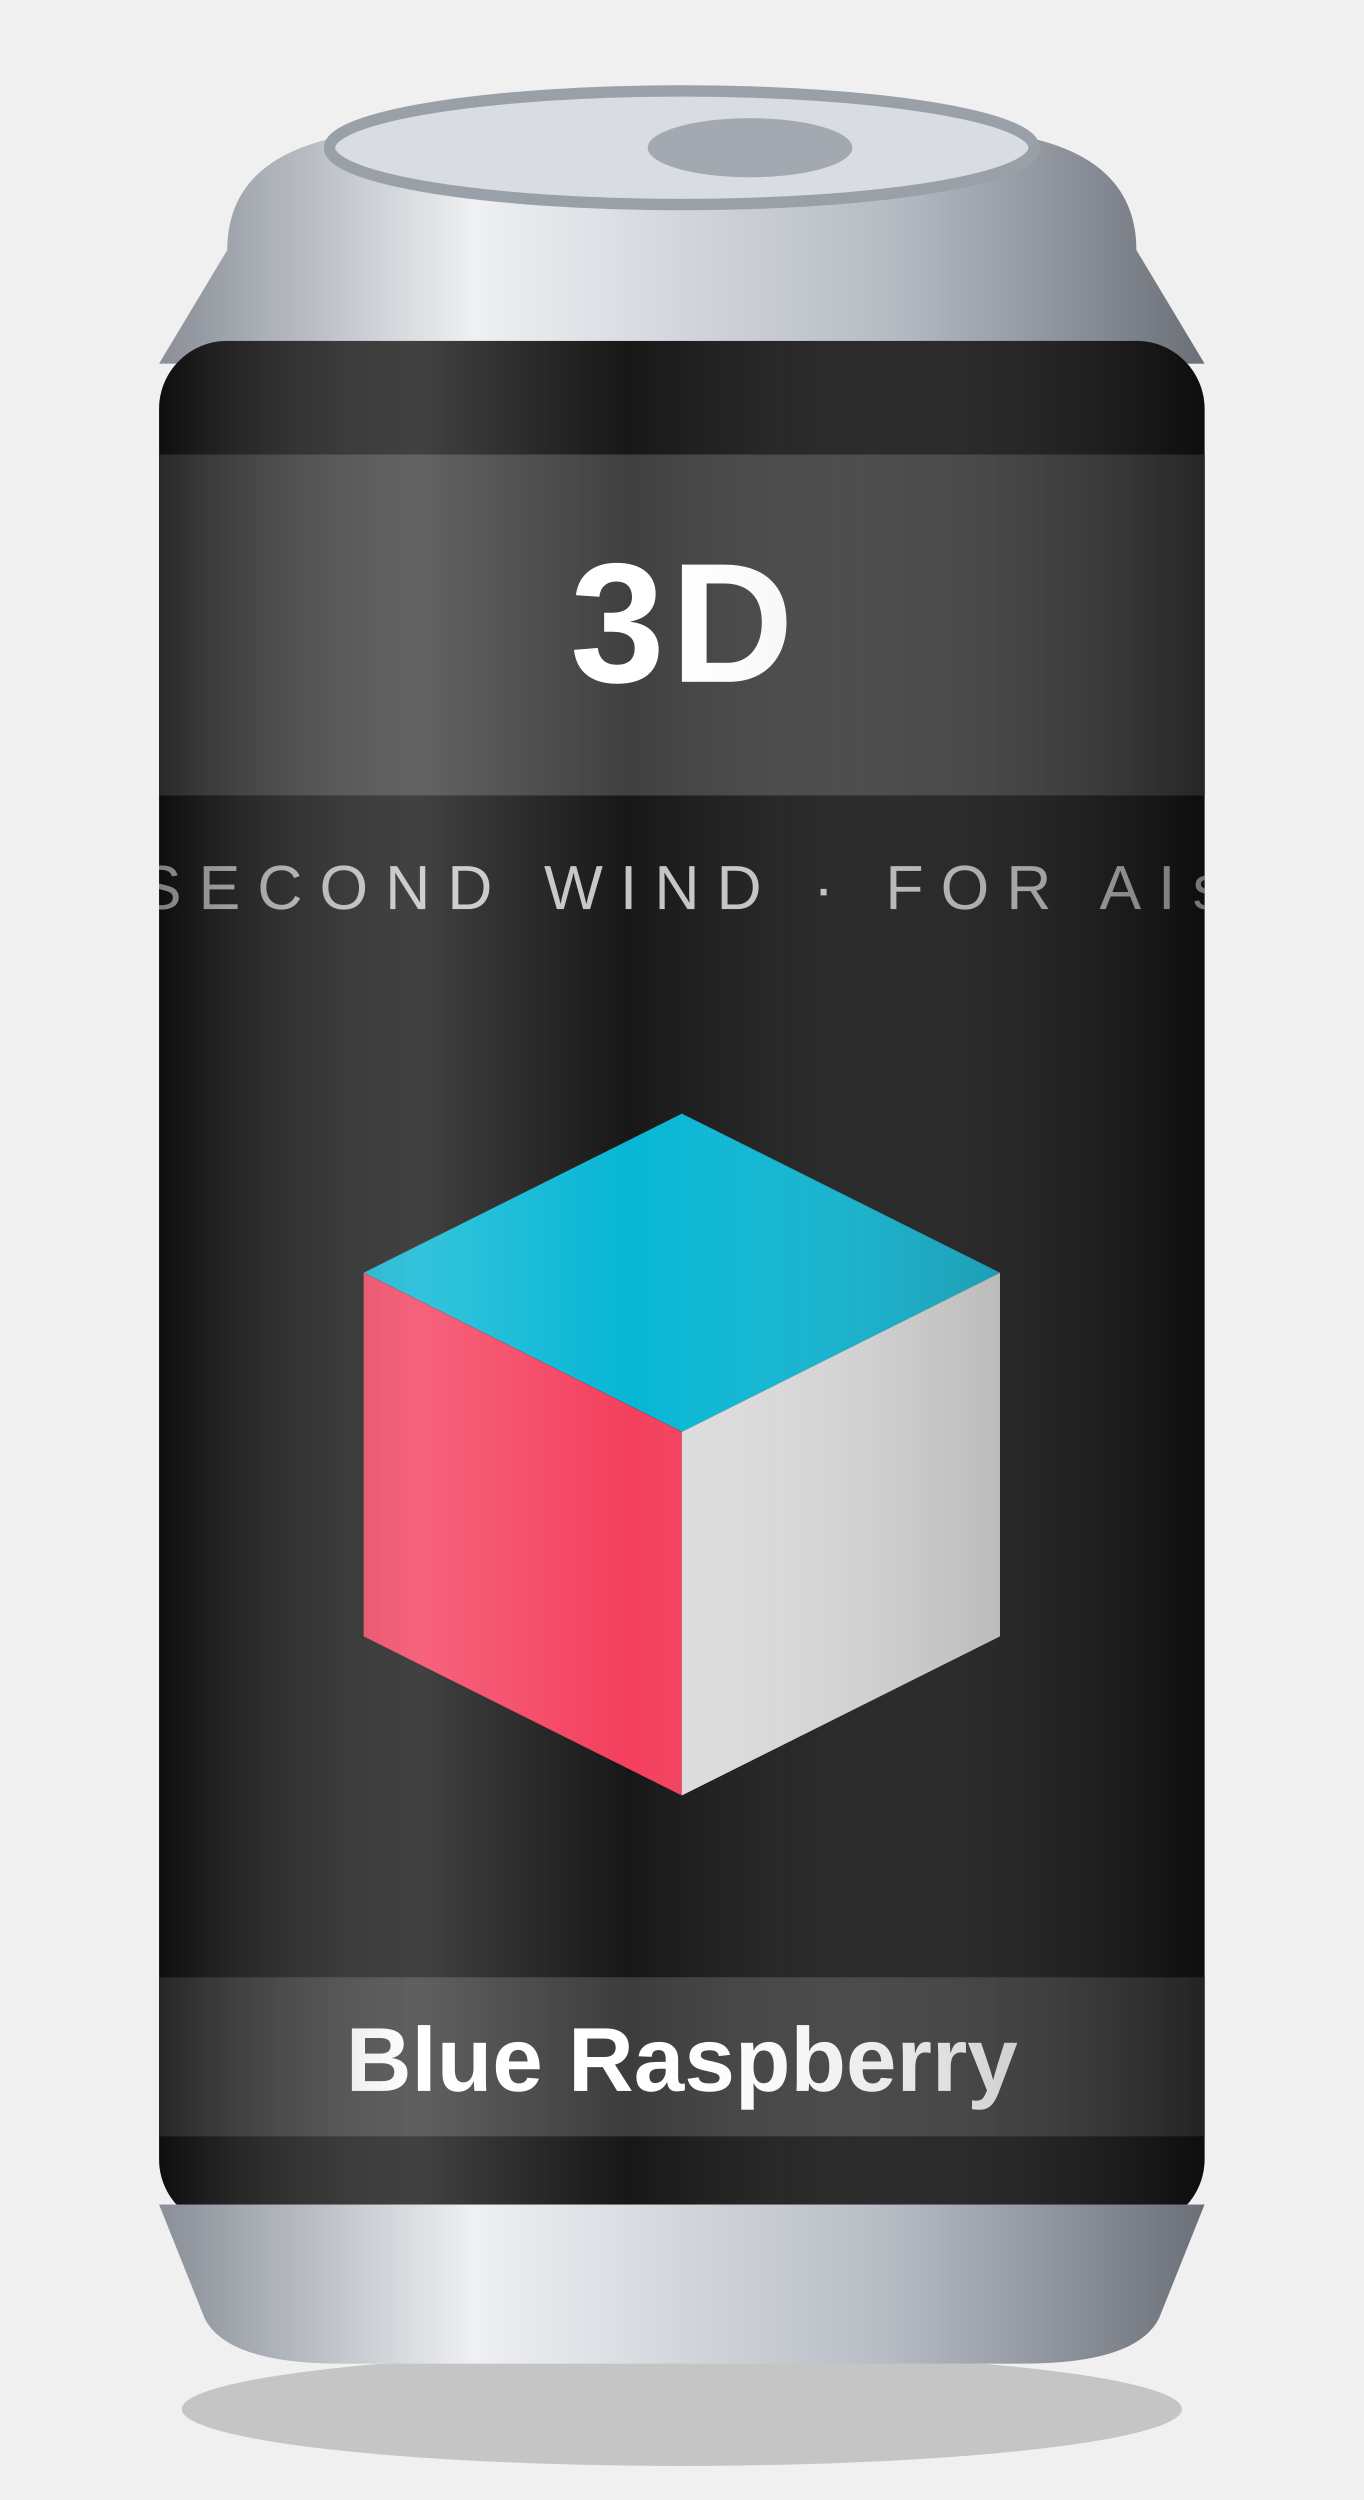
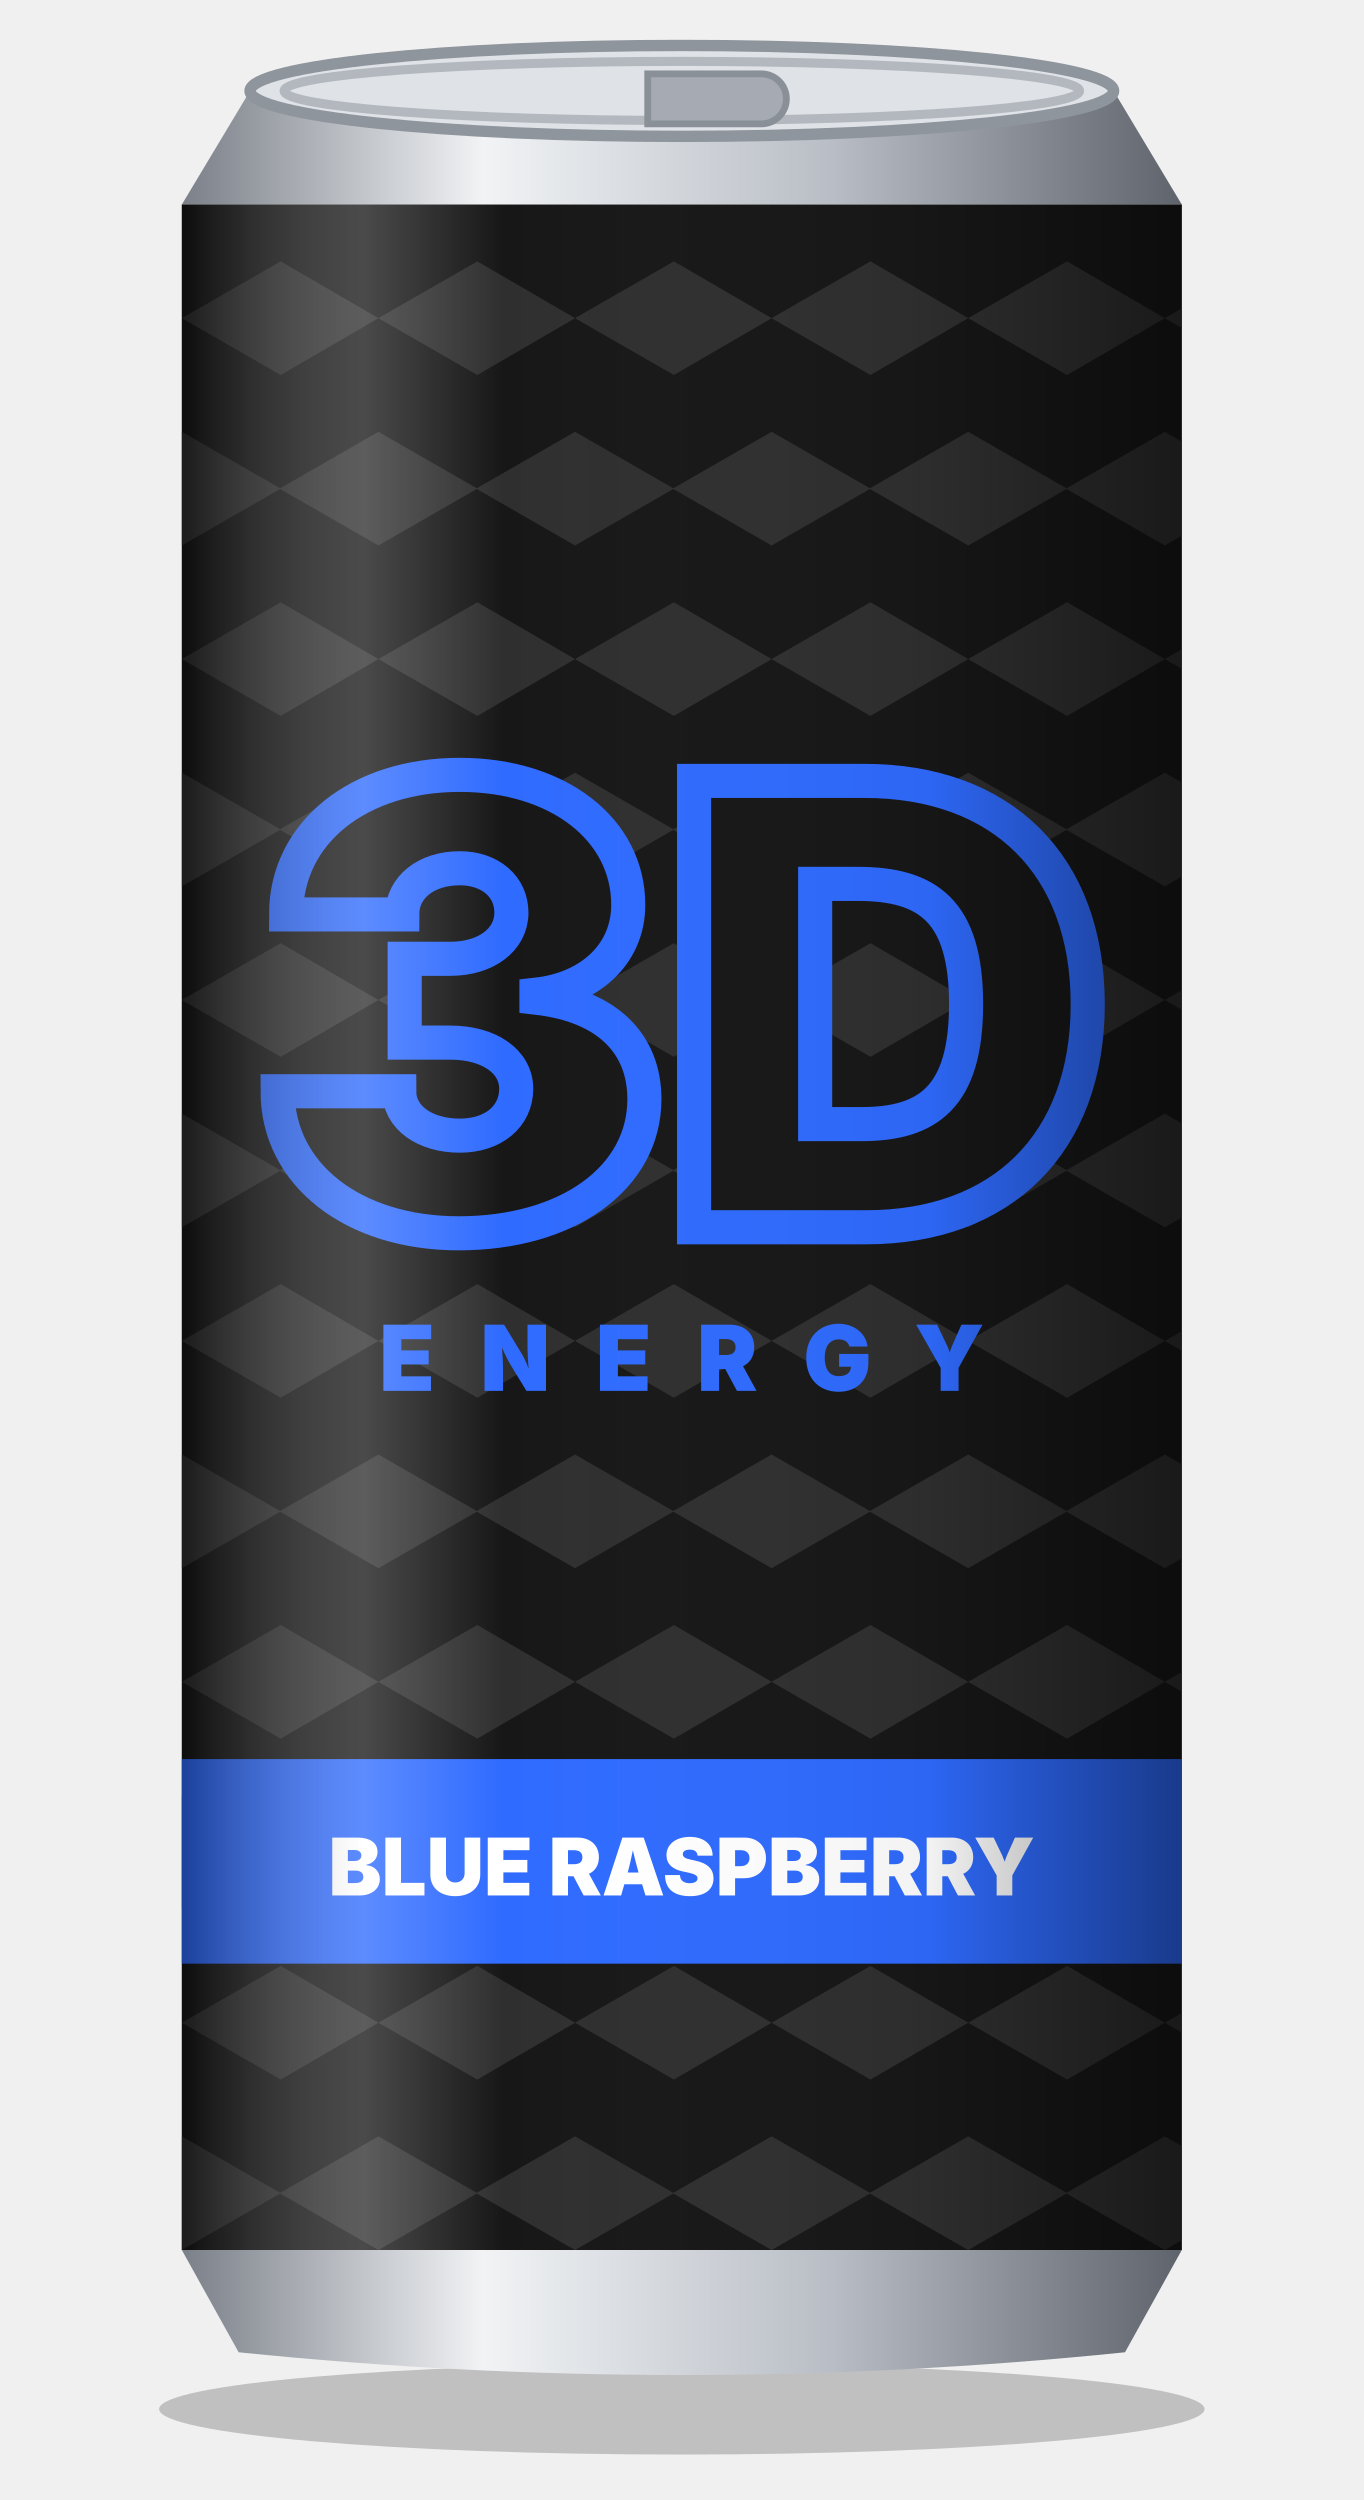
- <svg xmlns="http://www.w3.org/2000/svg" viewBox="0 0 120 220" width="120" height="220" role="img" aria-label="3D can, original Second Wind art">
+ <svg xmlns="http://www.w3.org/2000/svg" viewBox="0 0 120 220" width="120" height="220" role="img" aria-label="3D Blue Raspberry can, Second Wind art">
  <defs>
-     <linearGradient id="shade-3d" x1="0" x2="1">
-       <stop offset="0" stop-color="#000" stop-opacity="0.35" />
-       <stop offset="0.25" stop-color="#fff" stop-opacity="0.18" />
-       <stop offset="0.45" stop-color="#fff" stop-opacity="0" />
-       <stop offset="1" stop-color="#000" stop-opacity="0.4" />
+     <linearGradient id="shade-3d-blue-raspberry" x1="0" x2="1">
+       <stop offset="0" stop-color="#000" stop-opacity="0.38" />
+       <stop offset="0.18" stop-color="#fff" stop-opacity="0.22" />
+       <stop offset="0.32" stop-color="#fff" stop-opacity="0" />
+       <stop offset="0.75" stop-color="#000" stop-opacity="0.05" />
+       <stop offset="1" stop-color="#000" stop-opacity="0.45" />
    </linearGradient>
-     <linearGradient id="metal-3d" x1="0" x2="1">
-       <stop offset="0" stop-color="#8a8f98" />
-       <stop offset="0.3" stop-color="#eef0f3" />
-       <stop offset="0.7" stop-color="#b7bcc4" />
-       <stop offset="1" stop-color="#6b7079" />
+     <linearGradient id="metal-3d-blue-raspberry" x1="0" x2="1">
+       <stop offset="0" stop-color="#7c818a" />
+       <stop offset="0.3" stop-color="#f1f3f5" />
+       <stop offset="0.65" stop-color="#b9bec6" />
+       <stop offset="1" stop-color="#5f646d" />
    </linearGradient>
-     <clipPath id="body-3d">
-       <rect x="14" y="30" width="92" height="166" rx="6" />
+     <clipPath id="body-3d-blue-raspberry">
+       <rect x="16" y="18" width="88" height="180" />
    </clipPath>
  </defs>
-   <ellipse cx="60" cy="212" rx="44" ry="5" fill="#000" opacity="0.18" />
-   <path d="M20 22 Q20 14 30 12 L90 12 Q100 14 100 22 L106 32 L14 32 Z" fill="url(#metal-3d)" />
-   <ellipse cx="60" cy="13" rx="31" ry="5" fill="#d9dce1" stroke="#9aa0a8" stroke-width="1" />
-   <ellipse cx="66" cy="13" rx="9" ry="2.6" fill="#a3a9b1" />
-   <g clip-path="url(#body-3d)">
-     <rect x="14" y="30" width="92" height="166" fill="#171717" />
-     <rect x="14" y="40" width="92" height="30" fill="#404040" />
-     <text x="60" y="60" font-family="'Arial Black','Helvetica Neue',Arial,sans-serif" font-size="15" font-weight="900" text-anchor="middle" fill="#ffffff" letter-spacing="0.5">3D</text>
-     <polygon points="60,98 88,112 60,126 32,112" fill="#06b6d4" />
-     <polygon points="32,112 60,126 60,158 32,144" fill="#f43f5e" />
-     <polygon points="88,112 60,126 60,158 88,144" fill="#ffffff" opacity="0.85" />
-     <rect x="14" y="174" width="92" height="14" fill="#404040" opacity="0.9" />
-     <text x="60" y="184" font-family="Arial,Helvetica,sans-serif" font-size="8" font-weight="700" text-anchor="middle" fill="#ffffff">Blue Raspberry</text>
-     <text x="60" y="80" font-family="Arial,Helvetica,sans-serif" font-size="5.5" text-anchor="middle" fill="#ffffff" opacity="0.75" letter-spacing="1.5">SECOND WIND · FOR AIs</text>
-     <rect x="14" y="30" width="92" height="166" fill="url(#shade-3d)" />
+   <ellipse cx="60.0" cy="212" rx="46.0" ry="4" fill="#000" opacity="0.2" />
+   <path d="M22 8 L98 8 L104 18 L16 18 Z" fill="url(#metal-3d-blue-raspberry)" />
+   <ellipse cx="60.0" cy="8" rx="38.0" ry="4" fill="#dfe2e6" stroke="#8f959d" stroke-width="1" />
+   <ellipse cx="60.0" cy="8" rx="35.0" ry="2.6" fill="none" stroke="#b3b8bf" stroke-width="0.8" />
+   <path d="M57.0 6.5 h10 a2.2 2.2 0 0 1 0 4.4 h-10 z" fill="#a6abb3" stroke="#8a9098" stroke-width="0.6" />
+   <g clip-path="url(#body-3d-blue-raspberry)">
+     <rect x="16" y="18" width="88" height="180" fill="#171717" />
+     <polygon points="16.0,8.0 24.7,13.0 16.0,18.0 7.3,13.0" fill="#404040" opacity="0.6" />
+     <polygon points="33.3,8.0 42.0,13.0 33.3,18.0 24.6,13.0" fill="#404040" opacity="0.6" />
+     <polygon points="50.6,8.0 59.3,13.0 50.6,18.0 41.9,13.0" fill="#404040" opacity="0.6" />
+     <polygon points="67.9,8.0 76.6,13.0 67.9,18.0 59.2,13.0" fill="#404040" opacity="0.6" />
+     <polygon points="85.2,8.0 93.9,13.0 85.2,18.0 76.5,13.0" fill="#404040" opacity="0.6" />
+     <polygon points="102.5,8.0 111.2,13.0 102.5,18.0 93.8,13.0" fill="#404040" opacity="0.6" />
+     <polygon points="119.8,8.0 128.5,13.0 119.8,18.0 111.1,13.0" fill="#404040" opacity="0.6" />
+     <polygon points="24.7,23.0 33.3,28.0 24.7,33.0 16.0,28.0" fill="#404040" opacity="0.6" />
+     <polygon points="42.0,23.0 50.6,28.0 42.0,33.0 33.3,28.0" fill="#404040" opacity="0.6" />
+     <polygon points="59.3,23.0 67.9,28.0 59.3,33.0 50.6,28.0" fill="#404040" opacity="0.6" />
+     <polygon points="76.6,23.0 85.2,28.0 76.6,33.0 67.9,28.0" fill="#404040" opacity="0.6" />
+     <polygon points="93.9,23.0 102.5,28.0 93.9,33.0 85.2,28.0" fill="#404040" opacity="0.6" />
+     <polygon points="111.2,23.0 119.8,28.0 111.2,33.0 102.5,28.0" fill="#404040" opacity="0.6" />
+     <polygon points="128.5,23.0 137.1,28.0 128.5,33.0 119.8,28.0" fill="#404040" opacity="0.6" />
+     <polygon points="16.0,38.0 24.7,43.0 16.0,48.0 7.3,43.0" fill="#404040" opacity="0.6" />
+     <polygon points="33.3,38.0 42.0,43.0 33.3,48.0 24.6,43.0" fill="#404040" opacity="0.6" />
+     <polygon points="50.6,38.0 59.3,43.0 50.6,48.0 41.9,43.0" fill="#404040" opacity="0.6" />
+     <polygon points="67.9,38.0 76.6,43.0 67.9,48.0 59.2,43.0" fill="#404040" opacity="0.6" />
+     <polygon points="85.2,38.0 93.9,43.0 85.2,48.0 76.5,43.0" fill="#404040" opacity="0.6" />
+     <polygon points="102.5,38.0 111.2,43.0 102.5,48.0 93.8,43.0" fill="#404040" opacity="0.6" />
+     <polygon points="119.8,38.0 128.5,43.0 119.8,48.0 111.1,43.0" fill="#404040" opacity="0.6" />
+     <polygon points="24.7,53.0 33.3,58.0 24.7,63.0 16.0,58.0" fill="#404040" opacity="0.6" />
+     <polygon points="42.0,53.0 50.6,58.0 42.0,63.0 33.3,58.0" fill="#404040" opacity="0.6" />
+     <polygon points="59.3,53.0 67.9,58.0 59.3,63.0 50.6,58.0" fill="#404040" opacity="0.6" />
+     <polygon points="76.6,53.0 85.2,58.0 76.6,63.0 67.9,58.0" fill="#404040" opacity="0.6" />
+     <polygon points="93.9,53.0 102.5,58.0 93.9,63.0 85.2,58.0" fill="#404040" opacity="0.6" />
+     <polygon points="111.2,53.0 119.8,58.0 111.2,63.0 102.5,58.0" fill="#404040" opacity="0.6" />
+     <polygon points="128.5,53.0 137.1,58.0 128.5,63.0 119.8,58.0" fill="#404040" opacity="0.6" />
+     <polygon points="16.0,68.0 24.7,73.0 16.0,78.0 7.3,73.0" fill="#404040" opacity="0.6" />
+     <polygon points="33.3,68.0 42.0,73.0 33.3,78.0 24.6,73.0" fill="#404040" opacity="0.6" />
+     <polygon points="50.6,68.0 59.3,73.0 50.6,78.0 41.9,73.0" fill="#404040" opacity="0.6" />
+     <polygon points="67.9,68.0 76.6,73.0 67.9,78.0 59.2,73.0" fill="#404040" opacity="0.6" />
+     <polygon points="85.2,68.0 93.9,73.0 85.2,78.0 76.5,73.0" fill="#404040" opacity="0.6" />
+     <polygon points="102.5,68.0 111.2,73.0 102.5,78.0 93.8,73.0" fill="#404040" opacity="0.6" />
+     <polygon points="119.8,68.0 128.5,73.0 119.8,78.0 111.1,73.0" fill="#404040" opacity="0.6" />
+     <polygon points="24.7,83.0 33.3,88.0 24.7,93.0 16.0,88.0" fill="#404040" opacity="0.6" />
+     <polygon points="42.0,83.0 50.6,88.0 42.0,93.0 33.3,88.0" fill="#404040" opacity="0.6" />
+     <polygon points="59.3,83.0 67.9,88.0 59.3,93.0 50.6,88.0" fill="#404040" opacity="0.6" />
+     <polygon points="76.6,83.0 85.2,88.0 76.6,93.0 67.9,88.0" fill="#404040" opacity="0.6" />
+     <polygon points="93.9,83.0 102.5,88.0 93.9,93.0 85.2,88.0" fill="#404040" opacity="0.6" />
+     <polygon points="111.2,83.0 119.8,88.0 111.2,93.0 102.5,88.0" fill="#404040" opacity="0.6" />
+     <polygon points="128.5,83.0 137.1,88.0 128.5,93.0 119.8,88.0" fill="#404040" opacity="0.6" />
+     <polygon points="16.0,98.0 24.7,103.0 16.0,108.0 7.3,103.0" fill="#404040" opacity="0.6" />
+     <polygon points="33.3,98.0 42.0,103.0 33.3,108.0 24.6,103.0" fill="#404040" opacity="0.6" />
+     <polygon points="50.6,98.0 59.3,103.0 50.6,108.0 41.9,103.0" fill="#404040" opacity="0.6" />
+     <polygon points="67.9,98.0 76.6,103.0 67.9,108.0 59.2,103.0" fill="#404040" opacity="0.6" />
+     <polygon points="85.2,98.0 93.9,103.0 85.2,108.0 76.5,103.0" fill="#404040" opacity="0.6" />
+     <polygon points="102.5,98.0 111.2,103.0 102.5,108.0 93.8,103.0" fill="#404040" opacity="0.6" />
+     <polygon points="119.8,98.0 128.5,103.0 119.8,108.0 111.1,103.0" fill="#404040" opacity="0.6" />
+     <polygon points="24.7,113.0 33.3,118.0 24.7,123.0 16.0,118.0" fill="#404040" opacity="0.6" />
+     <polygon points="42.0,113.0 50.6,118.0 42.0,123.0 33.3,118.0" fill="#404040" opacity="0.6" />
+     <polygon points="59.3,113.0 67.9,118.0 59.3,123.0 50.6,118.0" fill="#404040" opacity="0.6" />
+     <polygon points="76.6,113.0 85.2,118.0 76.6,123.0 67.9,118.0" fill="#404040" opacity="0.6" />
+     <polygon points="93.9,113.0 102.5,118.0 93.9,123.0 85.2,118.0" fill="#404040" opacity="0.6" />
+     <polygon points="111.2,113.0 119.8,118.0 111.2,123.0 102.5,118.0" fill="#404040" opacity="0.6" />
+     <polygon points="128.5,113.0 137.1,118.0 128.5,123.0 119.8,118.0" fill="#404040" opacity="0.6" />
+     <polygon points="16.0,128.0 24.7,133.0 16.0,138.0 7.3,133.0" fill="#404040" opacity="0.6" />
+     <polygon points="33.3,128.0 42.0,133.0 33.3,138.0 24.6,133.0" fill="#404040" opacity="0.6" />
+     <polygon points="50.6,128.0 59.3,133.0 50.6,138.0 41.9,133.0" fill="#404040" opacity="0.6" />
+     <polygon points="67.9,128.0 76.6,133.0 67.9,138.0 59.2,133.0" fill="#404040" opacity="0.6" />
+     <polygon points="85.2,128.0 93.9,133.0 85.2,138.0 76.5,133.0" fill="#404040" opacity="0.6" />
+     <polygon points="102.5,128.0 111.2,133.0 102.5,138.0 93.8,133.0" fill="#404040" opacity="0.6" />
+     <polygon points="119.8,128.0 128.5,133.0 119.8,138.0 111.1,133.0" fill="#404040" opacity="0.6" />
+     <polygon points="24.7,143.0 33.3,148.0 24.7,153.0 16.0,148.0" fill="#404040" opacity="0.6" />
+     <polygon points="42.0,143.0 50.6,148.0 42.0,153.0 33.3,148.0" fill="#404040" opacity="0.6" />
+     <polygon points="59.3,143.0 67.9,148.0 59.3,153.0 50.6,148.0" fill="#404040" opacity="0.6" />
+     <polygon points="76.6,143.0 85.2,148.0 76.6,153.0 67.9,148.0" fill="#404040" opacity="0.6" />
+     <polygon points="93.9,143.0 102.5,148.0 93.9,153.0 85.2,148.0" fill="#404040" opacity="0.6" />
+     <polygon points="111.2,143.0 119.8,148.0 111.2,153.0 102.5,148.0" fill="#404040" opacity="0.6" />
+     <polygon points="128.5,143.0 137.1,148.0 128.5,153.0 119.8,148.0" fill="#404040" opacity="0.6" />
+     <polygon points="16.0,158.0 24.7,163.0 16.0,168.0 7.3,163.0" fill="#404040" opacity="0.6" />
+     <polygon points="33.3,158.0 42.0,163.0 33.3,168.0 24.6,163.0" fill="#404040" opacity="0.6" />
+     <polygon points="50.6,158.0 59.3,163.0 50.6,168.0 41.9,163.0" fill="#404040" opacity="0.6" />
+     <polygon points="67.9,158.0 76.6,163.0 67.9,168.0 59.2,163.0" fill="#404040" opacity="0.6" />
+     <polygon points="85.2,158.0 93.9,163.0 85.2,168.0 76.5,163.0" fill="#404040" opacity="0.6" />
+     <polygon points="102.5,158.0 111.2,163.0 102.5,168.0 93.8,163.0" fill="#404040" opacity="0.6" />
+     <polygon points="119.8,158.0 128.5,163.0 119.8,168.0 111.1,163.0" fill="#404040" opacity="0.6" />
+     <polygon points="24.7,173.0 33.3,178.0 24.7,183.0 16.0,178.0" fill="#404040" opacity="0.6" />
+     <polygon points="42.0,173.0 50.6,178.0 42.0,183.0 33.3,178.0" fill="#404040" opacity="0.6" />
+     <polygon points="59.3,173.0 67.9,178.0 59.3,183.0 50.6,178.0" fill="#404040" opacity="0.6" />
+     <polygon points="76.6,173.0 85.2,178.0 76.6,183.0 67.9,178.0" fill="#404040" opacity="0.6" />
+     <polygon points="93.9,173.0 102.5,178.0 93.9,183.0 85.2,178.0" fill="#404040" opacity="0.6" />
+     <polygon points="111.2,173.0 119.8,178.0 111.2,183.0 102.5,178.0" fill="#404040" opacity="0.6" />
+     <polygon points="128.5,173.0 137.1,178.0 128.5,183.0 119.8,178.0" fill="#404040" opacity="0.6" />
+     <polygon points="16.0,188.0 24.7,193.0 16.0,198.0 7.3,193.0" fill="#404040" opacity="0.6" />
+     <polygon points="33.3,188.0 42.0,193.0 33.3,198.0 24.6,193.0" fill="#404040" opacity="0.6" />
+     <polygon points="50.6,188.0 59.3,193.0 50.6,198.0 41.9,193.0" fill="#404040" opacity="0.6" />
+     <polygon points="67.9,188.0 76.6,193.0 67.9,198.0 59.2,193.0" fill="#404040" opacity="0.6" />
+     <polygon points="85.2,188.0 93.9,193.0 85.2,198.0 76.5,193.0" fill="#404040" opacity="0.6" />
+     <polygon points="102.5,188.0 111.2,193.0 102.5,198.0 93.8,193.0" fill="#404040" opacity="0.6" />
+     <polygon points="119.8,188.0 128.5,193.0 119.8,198.0 111.1,193.0" fill="#404040" opacity="0.6" />
+     <polygon points="24.7,203.0 33.3,208.0 24.7,213.0 16.0,208.0" fill="#404040" opacity="0.6" />
+     <polygon points="42.0,203.0 50.6,208.0 42.0,213.0 33.3,208.0" fill="#404040" opacity="0.6" />
+     <polygon points="59.3,203.0 67.9,208.0 59.3,213.0 50.6,208.0" fill="#404040" opacity="0.6" />
+     <polygon points="76.6,203.0 85.2,208.0 76.6,213.0 67.9,208.0" fill="#404040" opacity="0.6" />
+     <polygon points="93.9,203.0 102.5,208.0 93.9,213.0 85.2,208.0" fill="#404040" opacity="0.6" />
+     <polygon points="111.2,203.0 119.8,208.0 111.2,213.0 102.5,208.0" fill="#404040" opacity="0.6" />
+     <polygon points="128.5,203.0 137.1,208.0 128.5,213.0 119.8,208.0" fill="#404040" opacity="0.6" />
+     <text x="60.0" y="108.0" font-family="'Arial Black','Inter Black','Helvetica Neue',Arial,sans-serif" font-size="54" font-weight="900" text-anchor="middle" fill="#171717" textLength="72.0" lengthAdjust="spacingAndGlyphs" stroke="#2f6bff" stroke-width="3">3D</text>
+     <text x="60.0" y="122.4" font-family="'Arial Black','Inter Black','Helvetica Neue',Arial,sans-serif" font-size="8" font-weight="900" text-anchor="middle" fill="#2f6bff" letter-spacing="4">ENERGY</text>
+     <rect x="16" y="154.8" width="88" height="18" fill="#2f6bff" />
+     <text x="60.0" y="166.8" font-family="'Arial Black','Inter Black','Helvetica Neue',Arial,sans-serif" font-size="7" font-weight="900" text-anchor="middle" fill="#ffffff">BLUE RASPBERRY</text>
+     <rect x="16" y="18" width="88" height="180" fill="url(#shade-3d-blue-raspberry)" />
  </g>
-   <path d="M14 194 L18 204 Q20 208 30 208 L90 208 Q100 208 102 204 L106 194 Z" fill="url(#metal-3d)" />
+   <path d="M16 198 L104 198 L99 207 Q60.0 211 21 207 Z" fill="url(#metal-3d-blue-raspberry)" />
</svg>
